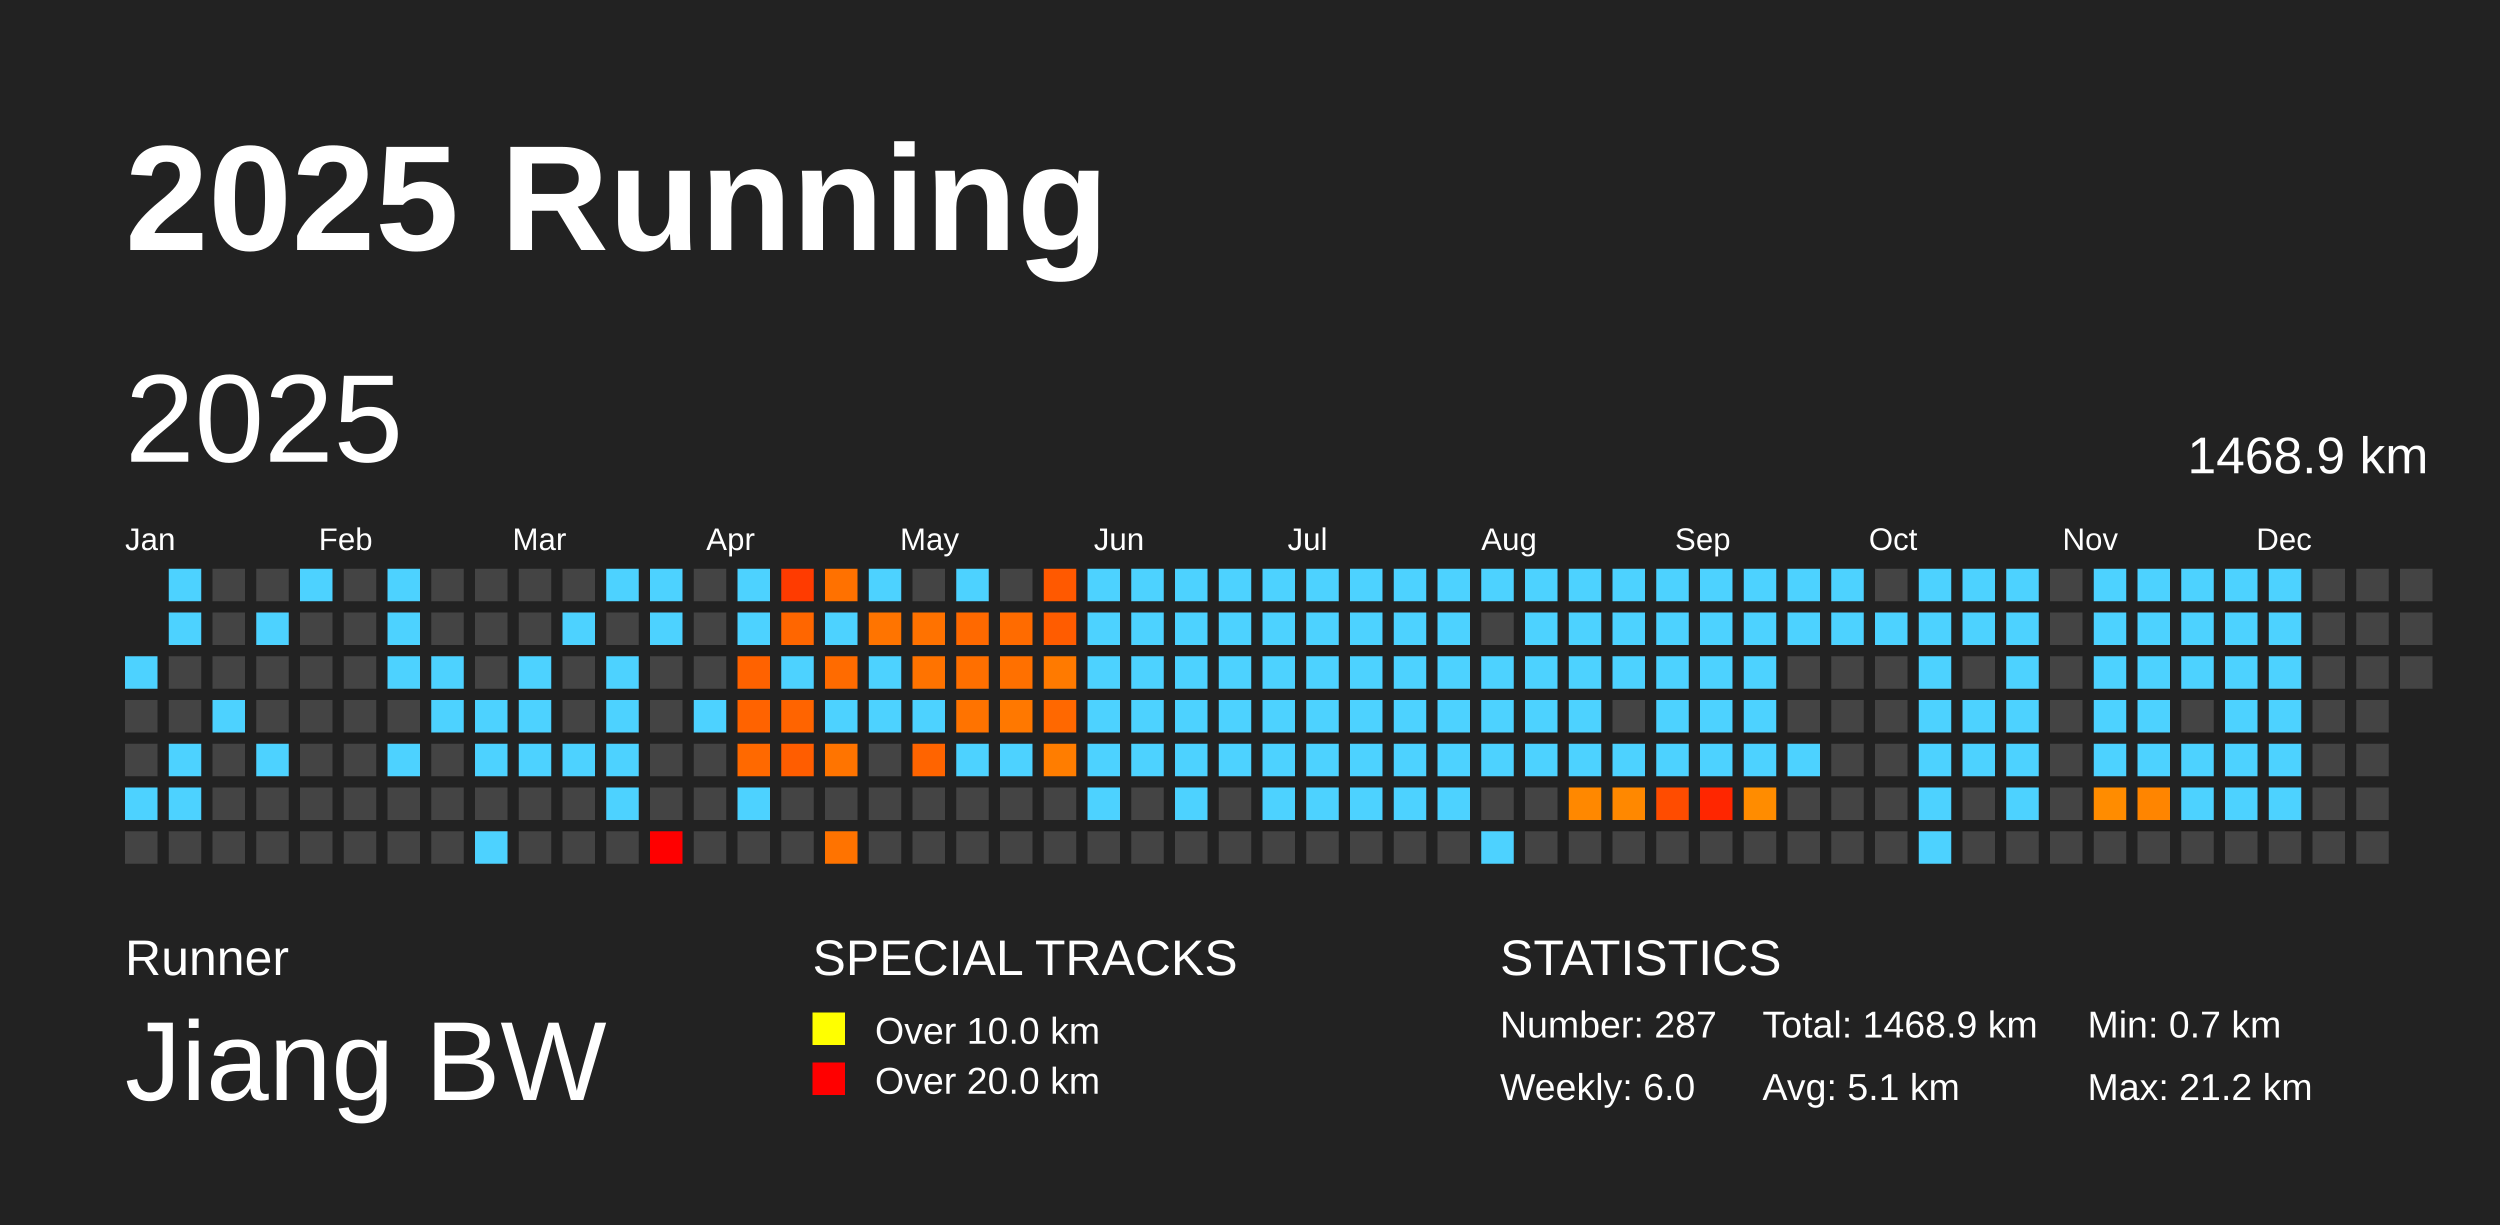
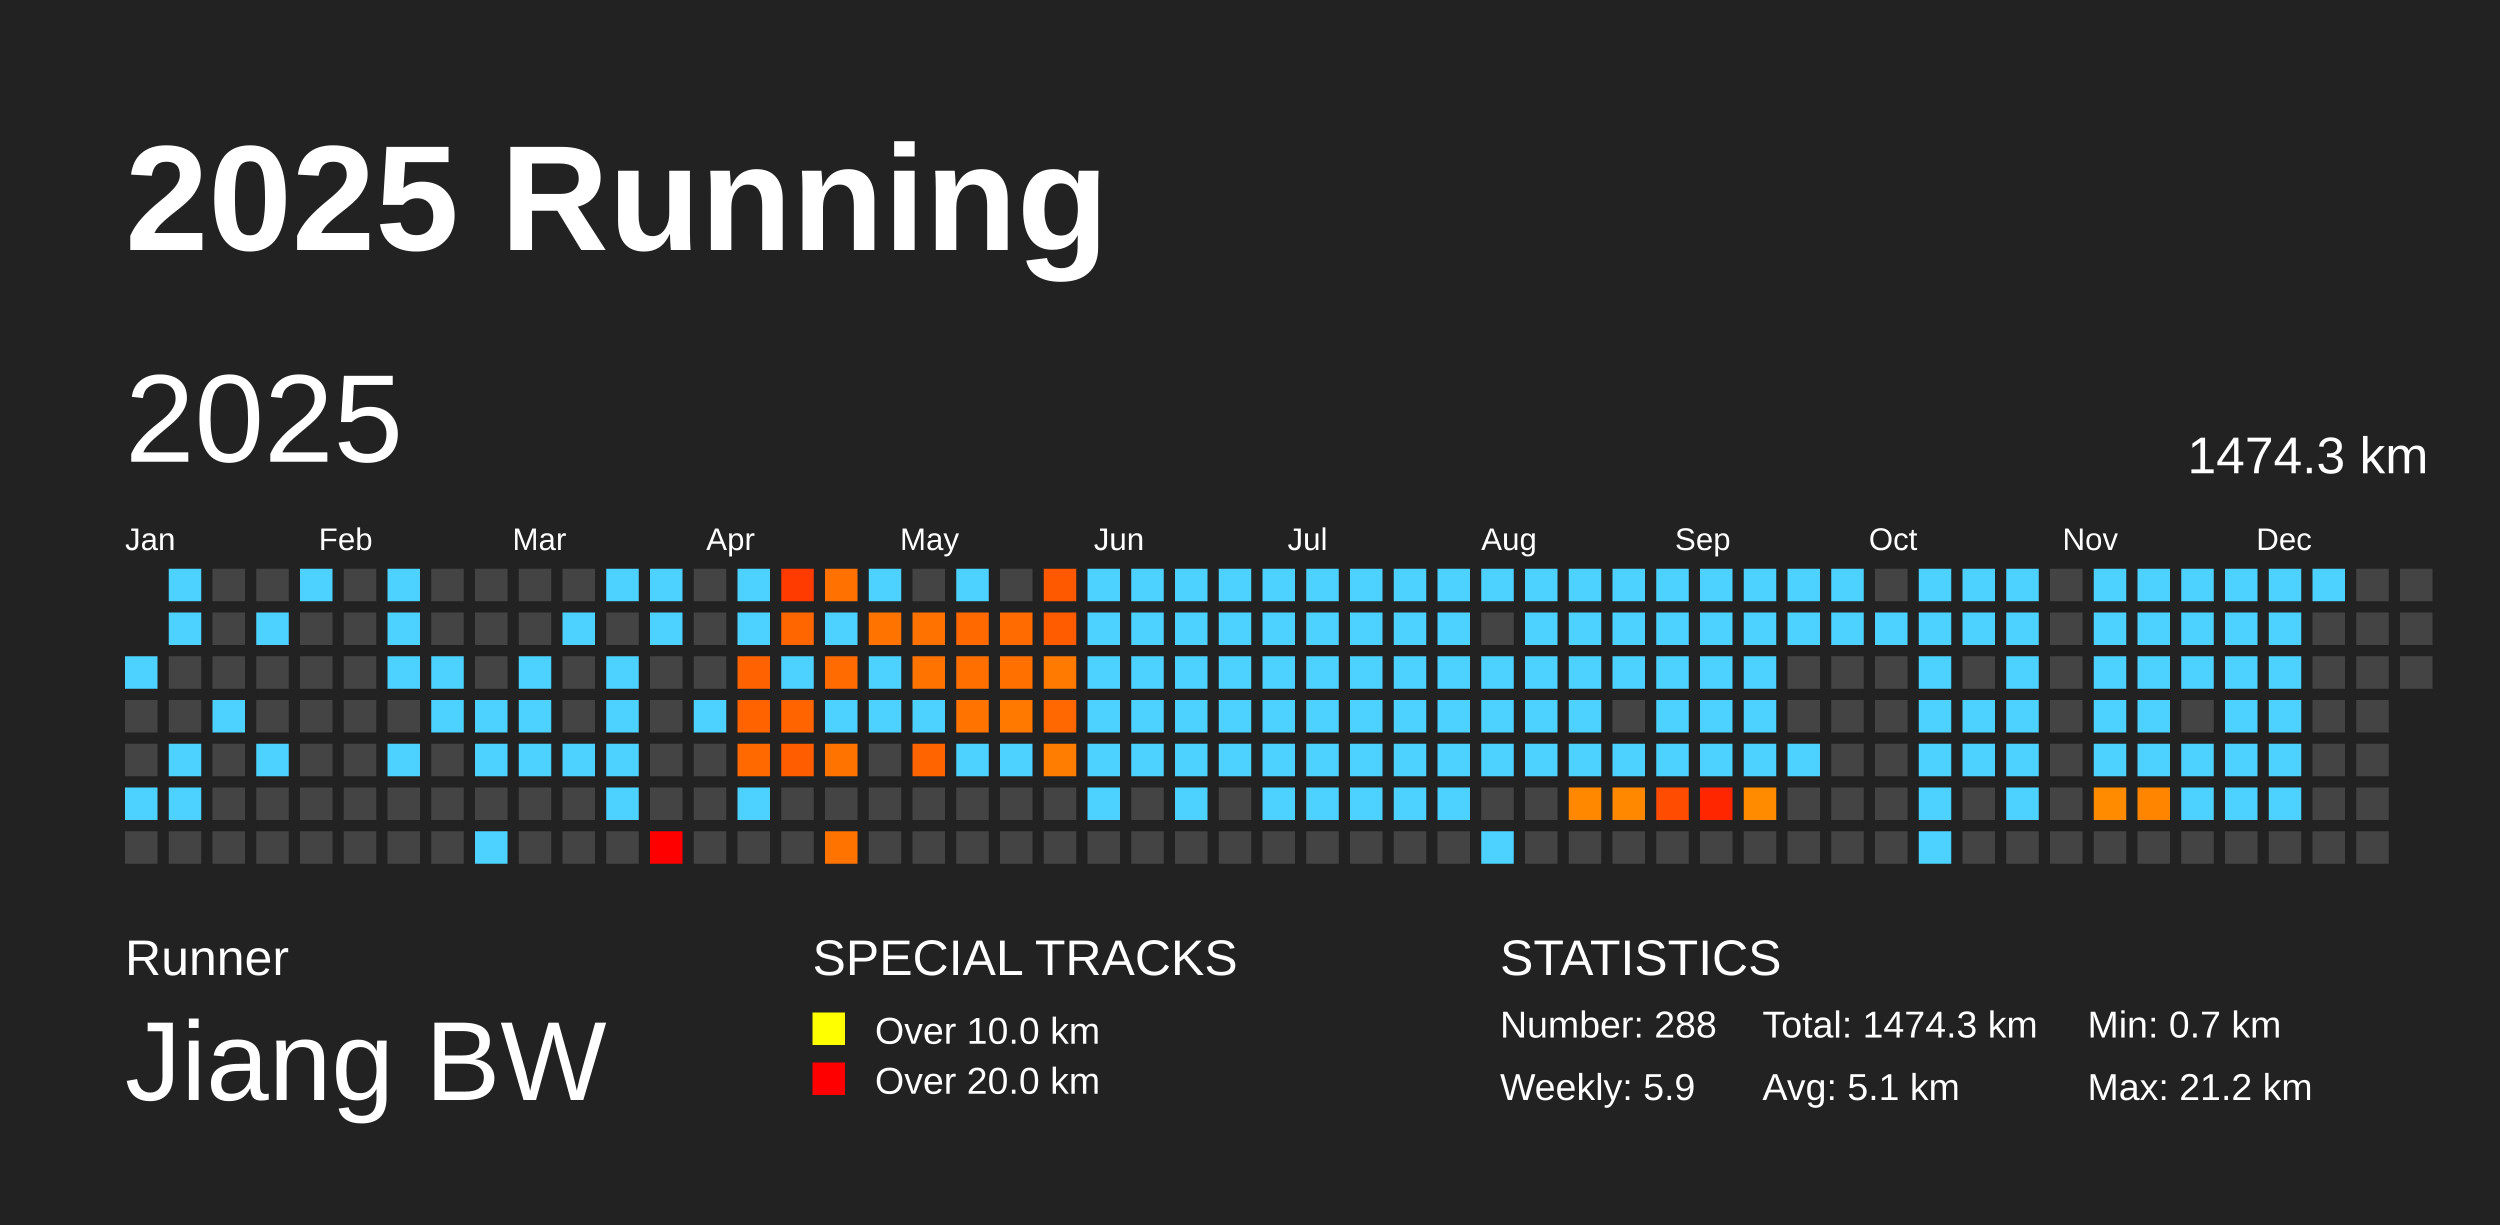
<svg xmlns="http://www.w3.org/2000/svg" baseProfile="full" height="98mm" version="1.1" viewBox="0,0,200,98" width="200mm">
  <defs />
  <rect fill="#222222" height="98" width="200" x="0" y="0" />
  <text fill="#FFFFFF" style="font-size:12px; font-family:Arial; font-weight:bold;" x="10" y="20">2025 Running</text>
  <text fill="#FFFFFF" style="font-size:4px; font-family:Arial" x="10" y="78">Runner</text>
  <text fill="#FFFFFF" style="font-size:9px; font-family:Arial" x="10" y="88">Jiang BW</text>
  <text fill="#FFFFFF" style="font-size:4px; font-family:Arial" x="65" y="78">SPECIAL TRACKS</text>
  <rect fill="yellow" height="2.6" width="2.6" x="65" y="81" />
  <text fill="#FFFFFF" style="font-size:3px; font-family:Arial" x="70" y="83.5">Over 10.0 km</text>
  <rect fill="red" height="2.6" width="2.6" x="65" y="85" />
  <text fill="#FFFFFF" style="font-size:3px; font-family:Arial" x="70" y="87.5">Over 20.0 km</text>
  <text fill="#FFFFFF" style="font-size:4px; font-family:Arial" x="120" y="78">STATISTICS</text>
-   <text fill="#FFFFFF" style="font-size:3px; font-family:Arial" x="120" y="83">Number: 287</text>
-   <text fill="#FFFFFF" style="font-size:3px; font-family:Arial" x="120" y="88">Weekly: 6.0</text>
-   <text fill="#FFFFFF" style="font-size:3px; font-family:Arial" x="141" y="83">Total: 1468.9 km</text>
+   <text fill="#FFFFFF" style="font-size:3px; font-family:Arial" x="120" y="83">Number: 288</text>
+   <text fill="#FFFFFF" style="font-size:3px; font-family:Arial" x="120" y="88">Weekly: 5.9</text>
+   <text fill="#FFFFFF" style="font-size:3px; font-family:Arial" x="141" y="83">Total: 1474.3 km</text>
  <text fill="#FFFFFF" style="font-size:3px; font-family:Arial" x="141" y="88">Avg: 5.1 km</text>
  <text fill="#FFFFFF" style="font-size:3px; font-family:Arial" x="167" y="83">Min: 0.7 km</text>
  <text fill="#FFFFFF" style="font-size:3px; font-family:Arial" x="167" y="88">Max: 21.2 km</text>
  <text dominant-baseline="hanging" fill="#FFFFFF" style="font-size:10.0px; font-family:Arial;" x="10" y="30">2025</text>
-   <text dominant-baseline="hanging" fill="#FFFFFF" style="font-size:4.125px; font-family:Arial;" x="175" y="35">1468.9 km</text>
+   <text dominant-baseline="hanging" fill="#FFFFFF" style="font-size:4.125px; font-family:Arial;" x="175" y="35">1474.3 km</text>
  <text fill="#FFFFFF" style="font-size:2.5px; font-family:Arial" x="10.0" y="44">Jan</text>
  <text fill="#FFFFFF" style="font-size:2.5px; font-family:Arial" x="25.5" y="44">Feb</text>
  <text fill="#FFFFFF" style="font-size:2.5px; font-family:Arial" x="41.0" y="44">Mar</text>
  <text fill="#FFFFFF" style="font-size:2.5px; font-family:Arial" x="56.5" y="44">Apr</text>
  <text fill="#FFFFFF" style="font-size:2.5px; font-family:Arial" x="72.0" y="44">May</text>
  <text fill="#FFFFFF" style="font-size:2.5px; font-family:Arial" x="87.5" y="44">Jun</text>
  <text fill="#FFFFFF" style="font-size:2.5px; font-family:Arial" x="103.0" y="44">Jul</text>
  <text fill="#FFFFFF" style="font-size:2.5px; font-family:Arial" x="118.5" y="44">Aug</text>
  <text fill="#FFFFFF" style="font-size:2.5px; font-family:Arial" x="134.0" y="44">Sep</text>
  <text fill="#FFFFFF" style="font-size:2.5px; font-family:Arial" x="149.5" y="44">Oct</text>
  <text fill="#FFFFFF" style="font-size:2.5px; font-family:Arial" x="165.0" y="44">Nov</text>
  <text fill="#FFFFFF" style="font-size:2.5px; font-family:Arial" x="180.5" y="44">Dec</text>
  <rect fill="#4dd2ff" height="2.6" width="2.6" x="10.0" y="52.5" />
  <rect fill="#444444" height="2.6" width="2.6" x="10.0" y="56.0" />
  <rect fill="#444444" height="2.6" width="2.6" x="10.0" y="59.5" />
  <rect fill="#4dd2ff" height="2.6" width="2.6" x="10.0" y="63.0" />
  <rect fill="#444444" height="2.6" width="2.6" x="10.0" y="66.5" />
  <rect fill="#4dd2ff" height="2.6" width="2.6" x="13.5" y="45.5" />
  <rect fill="#4dd2ff" height="2.6" width="2.6" x="13.5" y="49.0" />
  <rect fill="#444444" height="2.6" width="2.6" x="13.5" y="52.5" />
  <rect fill="#444444" height="2.6" width="2.6" x="13.5" y="56.0" />
  <rect fill="#4dd2ff" height="2.6" width="2.6" x="13.5" y="59.5" />
  <rect fill="#4dd2ff" height="2.6" width="2.6" x="13.5" y="63.0" />
  <rect fill="#444444" height="2.6" width="2.6" x="13.5" y="66.5" />
  <rect fill="#444444" height="2.6" width="2.6" x="17.0" y="45.5" />
  <rect fill="#444444" height="2.6" width="2.6" x="17.0" y="49.0" />
  <rect fill="#444444" height="2.6" width="2.6" x="17.0" y="52.5" />
  <rect fill="#4dd2ff" height="2.6" width="2.6" x="17.0" y="56.0" />
  <rect fill="#444444" height="2.6" width="2.6" x="17.0" y="59.5" />
  <rect fill="#444444" height="2.6" width="2.6" x="17.0" y="63.0" />
  <rect fill="#444444" height="2.6" width="2.6" x="17.0" y="66.5" />
  <rect fill="#444444" height="2.6" width="2.6" x="20.5" y="45.5" />
  <rect fill="#4dd2ff" height="2.6" width="2.6" x="20.5" y="49.0" />
  <rect fill="#444444" height="2.6" width="2.6" x="20.5" y="52.5" />
  <rect fill="#444444" height="2.6" width="2.6" x="20.5" y="56.0" />
  <rect fill="#4dd2ff" height="2.6" width="2.6" x="20.5" y="59.5" />
  <rect fill="#444444" height="2.6" width="2.6" x="20.5" y="63.0" />
  <rect fill="#444444" height="2.6" width="2.6" x="20.5" y="66.5" />
  <rect fill="#4dd2ff" height="2.6" width="2.6" x="24.0" y="45.5" />
  <rect fill="#444444" height="2.6" width="2.6" x="24.0" y="49.0" />
  <rect fill="#444444" height="2.6" width="2.6" x="24.0" y="52.5" />
  <rect fill="#444444" height="2.6" width="2.6" x="24.0" y="56.0" />
  <rect fill="#444444" height="2.6" width="2.6" x="24.0" y="59.5" />
  <rect fill="#444444" height="2.6" width="2.6" x="24.0" y="63.0" />
  <rect fill="#444444" height="2.6" width="2.6" x="24.0" y="66.5" />
  <rect fill="#444444" height="2.6" width="2.6" x="27.5" y="45.5" />
  <rect fill="#444444" height="2.6" width="2.6" x="27.5" y="49.0" />
  <rect fill="#444444" height="2.6" width="2.6" x="27.5" y="52.5" />
  <rect fill="#444444" height="2.6" width="2.6" x="27.5" y="56.0" />
  <rect fill="#444444" height="2.6" width="2.6" x="27.5" y="59.5" />
  <rect fill="#444444" height="2.6" width="2.6" x="27.5" y="63.0" />
  <rect fill="#444444" height="2.6" width="2.6" x="27.5" y="66.5" />
  <rect fill="#4dd2ff" height="2.6" width="2.6" x="31.0" y="45.5" />
  <rect fill="#4dd2ff" height="2.6" width="2.6" x="31.0" y="49.0" />
  <rect fill="#4dd2ff" height="2.6" width="2.6" x="31.0" y="52.5" />
  <rect fill="#444444" height="2.6" width="2.6" x="31.0" y="56.0" />
  <rect fill="#4dd2ff" height="2.6" width="2.6" x="31.0" y="59.5" />
  <rect fill="#444444" height="2.6" width="2.6" x="31.0" y="63.0" />
  <rect fill="#444444" height="2.6" width="2.6" x="31.0" y="66.5" />
  <rect fill="#444444" height="2.6" width="2.6" x="34.5" y="45.5" />
  <rect fill="#444444" height="2.6" width="2.6" x="34.5" y="49.0" />
  <rect fill="#4dd2ff" height="2.6" width="2.6" x="34.5" y="52.5" />
  <rect fill="#4dd2ff" height="2.6" width="2.6" x="34.5" y="56.0" />
  <rect fill="#444444" height="2.6" width="2.6" x="34.5" y="59.5" />
  <rect fill="#444444" height="2.6" width="2.6" x="34.5" y="63.0" />
  <rect fill="#444444" height="2.6" width="2.6" x="34.5" y="66.5" />
  <rect fill="#444444" height="2.6" width="2.6" x="38.0" y="45.5" />
  <rect fill="#444444" height="2.6" width="2.6" x="38.0" y="49.0" />
  <rect fill="#444444" height="2.6" width="2.6" x="38.0" y="52.5" />
  <rect fill="#4dd2ff" height="2.6" width="2.6" x="38.0" y="56.0" />
  <rect fill="#4dd2ff" height="2.6" width="2.6" x="38.0" y="59.5" />
  <rect fill="#444444" height="2.6" width="2.6" x="38.0" y="63.0" />
  <rect fill="#4dd2ff" height="2.6" width="2.6" x="38.0" y="66.5" />
  <rect fill="#444444" height="2.6" width="2.6" x="41.5" y="45.5" />
  <rect fill="#444444" height="2.6" width="2.6" x="41.5" y="49.0" />
  <rect fill="#4dd2ff" height="2.6" width="2.6" x="41.5" y="52.5" />
  <rect fill="#4dd2ff" height="2.6" width="2.6" x="41.5" y="56.0" />
  <rect fill="#4dd2ff" height="2.6" width="2.6" x="41.5" y="59.5" />
  <rect fill="#444444" height="2.6" width="2.6" x="41.5" y="63.0" />
  <rect fill="#444444" height="2.6" width="2.6" x="41.5" y="66.5" />
  <rect fill="#444444" height="2.6" width="2.6" x="45.0" y="45.5" />
  <rect fill="#4dd2ff" height="2.6" width="2.6" x="45.0" y="49.0" />
  <rect fill="#444444" height="2.6" width="2.6" x="45.0" y="52.5" />
  <rect fill="#444444" height="2.6" width="2.6" x="45.0" y="56.0" />
  <rect fill="#4dd2ff" height="2.6" width="2.6" x="45.0" y="59.5" />
  <rect fill="#444444" height="2.6" width="2.6" x="45.0" y="63.0" />
  <rect fill="#444444" height="2.6" width="2.6" x="45.0" y="66.5" />
  <rect fill="#4dd2ff" height="2.6" width="2.6" x="48.5" y="45.5" />
  <rect fill="#444444" height="2.6" width="2.6" x="48.5" y="49.0" />
  <rect fill="#4dd2ff" height="2.6" width="2.6" x="48.5" y="52.5" />
  <rect fill="#4dd2ff" height="2.6" width="2.6" x="48.5" y="56.0" />
  <rect fill="#4dd2ff" height="2.6" width="2.6" x="48.5" y="59.5" />
  <rect fill="#4dd2ff" height="2.6" width="2.6" x="48.5" y="63.0" />
  <rect fill="#444444" height="2.6" width="2.6" x="48.5" y="66.5" />
  <rect fill="#4dd2ff" height="2.6" width="2.6" x="52.0" y="45.5" />
  <rect fill="#4dd2ff" height="2.6" width="2.6" x="52.0" y="49.0" />
  <rect fill="#444444" height="2.6" width="2.6" x="52.0" y="52.5" />
  <rect fill="#444444" height="2.6" width="2.6" x="52.0" y="56.0" />
  <rect fill="#444444" height="2.6" width="2.6" x="52.0" y="59.5" />
  <rect fill="#444444" height="2.6" width="2.6" x="52.0" y="63.0" />
  <rect fill="red" height="2.6" width="2.6" x="52.0" y="66.5" />
  <rect fill="#444444" height="2.6" width="2.6" x="55.5" y="45.5" />
  <rect fill="#444444" height="2.6" width="2.6" x="55.5" y="49.0" />
  <rect fill="#444444" height="2.6" width="2.6" x="55.5" y="52.5" />
  <rect fill="#4dd2ff" height="2.6" width="2.6" x="55.5" y="56.0" />
  <rect fill="#444444" height="2.6" width="2.6" x="55.5" y="59.5" />
  <rect fill="#444444" height="2.6" width="2.6" x="55.5" y="63.0" />
  <rect fill="#444444" height="2.6" width="2.6" x="55.5" y="66.5" />
  <rect fill="#4dd2ff" height="2.6" width="2.6" x="59.0" y="45.5" />
  <rect fill="#4dd2ff" height="2.6" width="2.6" x="59.0" y="49.0" />
  <rect fill="#ff6200" height="2.6" width="2.6" x="59.0" y="52.5" />
  <rect fill="#ff6300" height="2.6" width="2.6" x="59.0" y="56.0" />
  <rect fill="#ff6900" height="2.6" width="2.6" x="59.0" y="59.5" />
  <rect fill="#4dd2ff" height="2.6" width="2.6" x="59.0" y="63.0" />
  <rect fill="#444444" height="2.6" width="2.6" x="59.0" y="66.5" />
  <rect fill="#ff3b00" height="2.6" width="2.6" x="62.5" y="45.5" />
  <rect fill="#ff6600" height="2.6" width="2.6" x="62.5" y="49.0" />
  <rect fill="#4dd2ff" height="2.6" width="2.6" x="62.5" y="52.5" />
  <rect fill="#ff6400" height="2.6" width="2.6" x="62.5" y="56.0" />
  <rect fill="#ff5d00" height="2.6" width="2.6" x="62.5" y="59.5" />
  <rect fill="#444444" height="2.6" width="2.6" x="62.5" y="63.0" />
  <rect fill="#444444" height="2.6" width="2.6" x="62.5" y="66.5" />
  <rect fill="#ff7100" height="2.6" width="2.6" x="66.0" y="45.5" />
  <rect fill="#4dd2ff" height="2.6" width="2.6" x="66.0" y="49.0" />
  <rect fill="#ff6b00" height="2.6" width="2.6" x="66.0" y="52.5" />
  <rect fill="#4dd2ff" height="2.6" width="2.6" x="66.0" y="56.0" />
  <rect fill="#ff7400" height="2.6" width="2.6" x="66.0" y="59.5" />
  <rect fill="#444444" height="2.6" width="2.6" x="66.0" y="63.0" />
  <rect fill="#ff7300" height="2.6" width="2.6" x="66.0" y="66.5" />
  <rect fill="#4dd2ff" height="2.6" width="2.6" x="69.5" y="45.5" />
  <rect fill="#ff7400" height="2.6" width="2.6" x="69.5" y="49.0" />
  <rect fill="#4dd2ff" height="2.6" width="2.6" x="69.5" y="52.5" />
  <rect fill="#4dd2ff" height="2.6" width="2.6" x="69.5" y="56.0" />
  <rect fill="#444444" height="2.6" width="2.6" x="69.5" y="59.5" />
  <rect fill="#444444" height="2.6" width="2.6" x="69.5" y="63.0" />
  <rect fill="#444444" height="2.6" width="2.6" x="69.5" y="66.5" />
  <rect fill="#444444" height="2.6" width="2.6" x="73.0" y="45.5" />
  <rect fill="#ff7200" height="2.6" width="2.6" x="73.0" y="49.0" />
  <rect fill="#ff7300" height="2.6" width="2.6" x="73.0" y="52.5" />
  <rect fill="#4dd2ff" height="2.6" width="2.6" x="73.0" y="56.0" />
  <rect fill="#ff6400" height="2.6" width="2.6" x="73.0" y="59.5" />
  <rect fill="#444444" height="2.6" width="2.6" x="73.0" y="63.0" />
  <rect fill="#444444" height="2.6" width="2.6" x="73.0" y="66.5" />
  <rect fill="#4dd2ff" height="2.6" width="2.6" x="76.5" y="45.5" />
  <rect fill="#ff6900" height="2.6" width="2.6" x="76.5" y="49.0" />
  <rect fill="#ff6f00" height="2.6" width="2.6" x="76.5" y="52.5" />
  <rect fill="#ff7300" height="2.6" width="2.6" x="76.5" y="56.0" />
  <rect fill="#4dd2ff" height="2.6" width="2.6" x="76.5" y="59.5" />
  <rect fill="#444444" height="2.6" width="2.6" x="76.5" y="63.0" />
  <rect fill="#444444" height="2.6" width="2.6" x="76.5" y="66.5" />
  <rect fill="#444444" height="2.6" width="2.6" x="80.0" y="45.5" />
  <rect fill="#ff6b00" height="2.6" width="2.6" x="80.0" y="49.0" />
  <rect fill="#ff7000" height="2.6" width="2.6" x="80.0" y="52.5" />
  <rect fill="#ff7800" height="2.6" width="2.6" x="80.0" y="56.0" />
  <rect fill="#4dd2ff" height="2.6" width="2.6" x="80.0" y="59.5" />
  <rect fill="#444444" height="2.6" width="2.6" x="80.0" y="63.0" />
  <rect fill="#444444" height="2.6" width="2.6" x="80.0" y="66.5" />
  <rect fill="#ff5900" height="2.6" width="2.6" x="83.5" y="45.5" />
  <rect fill="#ff5c00" height="2.6" width="2.6" x="83.5" y="49.0" />
  <rect fill="#ff7a00" height="2.6" width="2.6" x="83.5" y="52.5" />
  <rect fill="#ff6800" height="2.6" width="2.6" x="83.5" y="56.0" />
  <rect fill="#ff7d00" height="2.6" width="2.6" x="83.5" y="59.5" />
  <rect fill="#444444" height="2.6" width="2.6" x="83.5" y="63.0" />
  <rect fill="#444444" height="2.6" width="2.6" x="83.5" y="66.5" />
  <rect fill="#4dd2ff" height="2.6" width="2.6" x="87.0" y="45.5" />
  <rect fill="#4dd2ff" height="2.6" width="2.6" x="87.0" y="49.0" />
  <rect fill="#4dd2ff" height="2.6" width="2.6" x="87.0" y="52.5" />
  <rect fill="#4dd2ff" height="2.6" width="2.6" x="87.0" y="56.0" />
  <rect fill="#4dd2ff" height="2.6" width="2.6" x="87.0" y="59.5" />
  <rect fill="#4dd2ff" height="2.6" width="2.6" x="87.0" y="63.0" />
  <rect fill="#444444" height="2.6" width="2.6" x="87.0" y="66.5" />
  <rect fill="#4dd2ff" height="2.6" width="2.6" x="90.5" y="45.5" />
  <rect fill="#4dd2ff" height="2.6" width="2.6" x="90.5" y="49.0" />
  <rect fill="#4dd2ff" height="2.6" width="2.6" x="90.5" y="52.5" />
  <rect fill="#4dd2ff" height="2.6" width="2.6" x="90.5" y="56.0" />
  <rect fill="#4dd2ff" height="2.6" width="2.6" x="90.5" y="59.5" />
  <rect fill="#444444" height="2.6" width="2.6" x="90.5" y="63.0" />
  <rect fill="#444444" height="2.6" width="2.6" x="90.5" y="66.5" />
  <rect fill="#4dd2ff" height="2.6" width="2.6" x="94.0" y="45.5" />
  <rect fill="#4dd2ff" height="2.6" width="2.6" x="94.0" y="49.0" />
  <rect fill="#4dd2ff" height="2.6" width="2.6" x="94.0" y="52.5" />
  <rect fill="#4dd2ff" height="2.6" width="2.6" x="94.0" y="56.0" />
  <rect fill="#4dd2ff" height="2.6" width="2.6" x="94.0" y="59.5" />
  <rect fill="#4dd2ff" height="2.6" width="2.6" x="94.0" y="63.0" />
  <rect fill="#444444" height="2.6" width="2.6" x="94.0" y="66.5" />
  <rect fill="#4dd2ff" height="2.6" width="2.6" x="97.5" y="45.5" />
  <rect fill="#4dd2ff" height="2.6" width="2.6" x="97.5" y="49.0" />
  <rect fill="#4dd2ff" height="2.6" width="2.6" x="97.5" y="52.5" />
  <rect fill="#4dd2ff" height="2.6" width="2.6" x="97.5" y="56.0" />
  <rect fill="#4dd2ff" height="2.6" width="2.6" x="97.5" y="59.5" />
  <rect fill="#444444" height="2.6" width="2.6" x="97.5" y="63.0" />
  <rect fill="#444444" height="2.6" width="2.6" x="97.5" y="66.5" />
  <rect fill="#4dd2ff" height="2.6" width="2.6" x="101.0" y="45.5" />
  <rect fill="#4dd2ff" height="2.6" width="2.6" x="101.0" y="49.0" />
  <rect fill="#4dd2ff" height="2.6" width="2.6" x="101.0" y="52.5" />
  <rect fill="#4dd2ff" height="2.6" width="2.6" x="101.0" y="56.0" />
  <rect fill="#4dd2ff" height="2.6" width="2.6" x="101.0" y="59.5" />
  <rect fill="#4dd2ff" height="2.6" width="2.6" x="101.0" y="63.0" />
  <rect fill="#444444" height="2.6" width="2.6" x="101.0" y="66.5" />
  <rect fill="#4dd2ff" height="2.6" width="2.6" x="104.5" y="45.5" />
  <rect fill="#4dd2ff" height="2.6" width="2.6" x="104.5" y="49.0" />
  <rect fill="#4dd2ff" height="2.6" width="2.6" x="104.5" y="52.5" />
  <rect fill="#4dd2ff" height="2.6" width="2.6" x="104.5" y="56.0" />
  <rect fill="#4dd2ff" height="2.6" width="2.6" x="104.5" y="59.5" />
  <rect fill="#4dd2ff" height="2.6" width="2.6" x="104.5" y="63.0" />
  <rect fill="#444444" height="2.6" width="2.6" x="104.5" y="66.5" />
  <rect fill="#4dd2ff" height="2.6" width="2.6" x="108.0" y="45.5" />
  <rect fill="#4dd2ff" height="2.6" width="2.6" x="108.0" y="49.0" />
  <rect fill="#4dd2ff" height="2.6" width="2.6" x="108.0" y="52.5" />
  <rect fill="#4dd2ff" height="2.6" width="2.6" x="108.0" y="56.0" />
  <rect fill="#4dd2ff" height="2.6" width="2.6" x="108.0" y="59.5" />
  <rect fill="#4dd2ff" height="2.6" width="2.6" x="108.0" y="63.0" />
  <rect fill="#444444" height="2.6" width="2.6" x="108.0" y="66.5" />
  <rect fill="#4dd2ff" height="2.6" width="2.6" x="111.5" y="45.5" />
  <rect fill="#4dd2ff" height="2.6" width="2.6" x="111.5" y="49.0" />
  <rect fill="#4dd2ff" height="2.6" width="2.6" x="111.5" y="52.5" />
  <rect fill="#4dd2ff" height="2.6" width="2.6" x="111.5" y="56.0" />
  <rect fill="#4dd2ff" height="2.6" width="2.6" x="111.5" y="59.5" />
  <rect fill="#4dd2ff" height="2.6" width="2.6" x="111.5" y="63.0" />
  <rect fill="#444444" height="2.6" width="2.6" x="111.5" y="66.5" />
  <rect fill="#4dd2ff" height="2.6" width="2.6" x="115.0" y="45.5" />
  <rect fill="#4dd2ff" height="2.6" width="2.6" x="115.0" y="49.0" />
  <rect fill="#4dd2ff" height="2.6" width="2.6" x="115.0" y="52.5" />
  <rect fill="#4dd2ff" height="2.6" width="2.6" x="115.0" y="56.0" />
  <rect fill="#4dd2ff" height="2.6" width="2.6" x="115.0" y="59.5" />
  <rect fill="#4dd2ff" height="2.6" width="2.6" x="115.0" y="63.0" />
  <rect fill="#444444" height="2.6" width="2.6" x="115.0" y="66.5" />
  <rect fill="#4dd2ff" height="2.6" width="2.6" x="118.5" y="45.5" />
  <rect fill="#444444" height="2.6" width="2.6" x="118.5" y="49.0" />
  <rect fill="#4dd2ff" height="2.6" width="2.6" x="118.5" y="52.5" />
  <rect fill="#4dd2ff" height="2.6" width="2.6" x="118.5" y="56.0" />
  <rect fill="#4dd2ff" height="2.6" width="2.6" x="118.5" y="59.5" />
  <rect fill="#444444" height="2.6" width="2.6" x="118.5" y="63.0" />
  <rect fill="#4dd2ff" height="2.6" width="2.6" x="118.5" y="66.5" />
  <rect fill="#4dd2ff" height="2.6" width="2.6" x="122.0" y="45.5" />
  <rect fill="#4dd2ff" height="2.6" width="2.6" x="122.0" y="49.0" />
  <rect fill="#4dd2ff" height="2.6" width="2.6" x="122.0" y="52.5" />
  <rect fill="#4dd2ff" height="2.6" width="2.6" x="122.0" y="56.0" />
  <rect fill="#4dd2ff" height="2.6" width="2.6" x="122.0" y="59.5" />
  <rect fill="#444444" height="2.6" width="2.6" x="122.0" y="63.0" />
  <rect fill="#444444" height="2.6" width="2.6" x="122.0" y="66.5" />
  <rect fill="#4dd2ff" height="2.6" width="2.6" x="125.5" y="45.5" />
  <rect fill="#4dd2ff" height="2.6" width="2.6" x="125.5" y="49.0" />
  <rect fill="#4dd2ff" height="2.6" width="2.6" x="125.5" y="52.5" />
  <rect fill="#4dd2ff" height="2.6" width="2.6" x="125.5" y="56.0" />
  <rect fill="#4dd2ff" height="2.6" width="2.6" x="125.5" y="59.5" />
  <rect fill="#ff8800" height="2.6" width="2.6" x="125.5" y="63.0" />
  <rect fill="#444444" height="2.6" width="2.6" x="125.5" y="66.5" />
  <rect fill="#4dd2ff" height="2.6" width="2.6" x="129.0" y="45.5" />
  <rect fill="#4dd2ff" height="2.6" width="2.6" x="129.0" y="49.0" />
  <rect fill="#4dd2ff" height="2.6" width="2.6" x="129.0" y="52.5" />
  <rect fill="#444444" height="2.6" width="2.6" x="129.0" y="56.0" />
  <rect fill="#4dd2ff" height="2.6" width="2.6" x="129.0" y="59.5" />
  <rect fill="#ff8800" height="2.6" width="2.6" x="129.0" y="63.0" />
  <rect fill="#444444" height="2.6" width="2.6" x="129.0" y="66.5" />
  <rect fill="#4dd2ff" height="2.6" width="2.6" x="132.5" y="45.5" />
  <rect fill="#4dd2ff" height="2.6" width="2.6" x="132.5" y="49.0" />
  <rect fill="#4dd2ff" height="2.6" width="2.6" x="132.5" y="52.5" />
  <rect fill="#4dd2ff" height="2.6" width="2.6" x="132.5" y="56.0" />
  <rect fill="#4dd2ff" height="2.6" width="2.6" x="132.5" y="59.5" />
  <rect fill="#ff4c00" height="2.6" width="2.6" x="132.5" y="63.0" />
  <rect fill="#444444" height="2.6" width="2.6" x="132.5" y="66.5" />
  <rect fill="#4dd2ff" height="2.6" width="2.6" x="136.0" y="45.5" />
  <rect fill="#4dd2ff" height="2.6" width="2.6" x="136.0" y="49.0" />
  <rect fill="#4dd2ff" height="2.6" width="2.6" x="136.0" y="52.5" />
  <rect fill="#4dd2ff" height="2.6" width="2.6" x="136.0" y="56.0" />
  <rect fill="#4dd2ff" height="2.6" width="2.6" x="136.0" y="59.5" />
  <rect fill="#ff2600" height="2.6" width="2.6" x="136.0" y="63.0" />
  <rect fill="#444444" height="2.6" width="2.6" x="136.0" y="66.5" />
  <rect fill="#4dd2ff" height="2.6" width="2.6" x="139.5" y="45.5" />
  <rect fill="#4dd2ff" height="2.6" width="2.6" x="139.5" y="49.0" />
  <rect fill="#4dd2ff" height="2.6" width="2.6" x="139.5" y="52.5" />
  <rect fill="#4dd2ff" height="2.6" width="2.6" x="139.5" y="56.0" />
  <rect fill="#4dd2ff" height="2.6" width="2.6" x="139.5" y="59.5" />
  <rect fill="#ff8c00" height="2.6" width="2.6" x="139.5" y="63.0" />
  <rect fill="#444444" height="2.6" width="2.6" x="139.5" y="66.5" />
  <rect fill="#4dd2ff" height="2.6" width="2.6" x="143.0" y="45.5" />
  <rect fill="#4dd2ff" height="2.6" width="2.6" x="143.0" y="49.0" />
  <rect fill="#444444" height="2.6" width="2.6" x="143.0" y="52.5" />
  <rect fill="#444444" height="2.6" width="2.6" x="143.0" y="56.0" />
  <rect fill="#4dd2ff" height="2.6" width="2.6" x="143.0" y="59.5" />
  <rect fill="#444444" height="2.6" width="2.6" x="143.0" y="63.0" />
  <rect fill="#444444" height="2.6" width="2.6" x="143.0" y="66.5" />
  <rect fill="#4dd2ff" height="2.6" width="2.6" x="146.5" y="45.5" />
  <rect fill="#4dd2ff" height="2.6" width="2.6" x="146.5" y="49.0" />
  <rect fill="#444444" height="2.6" width="2.6" x="146.5" y="52.5" />
  <rect fill="#444444" height="2.6" width="2.6" x="146.5" y="56.0" />
  <rect fill="#444444" height="2.6" width="2.6" x="146.5" y="59.5" />
  <rect fill="#444444" height="2.6" width="2.6" x="146.5" y="63.0" />
  <rect fill="#444444" height="2.6" width="2.6" x="146.5" y="66.5" />
  <rect fill="#444444" height="2.6" width="2.6" x="150.0" y="45.5" />
  <rect fill="#4dd2ff" height="2.6" width="2.6" x="150.0" y="49.0" />
  <rect fill="#444444" height="2.6" width="2.6" x="150.0" y="52.5" />
  <rect fill="#444444" height="2.6" width="2.6" x="150.0" y="56.0" />
  <rect fill="#444444" height="2.6" width="2.6" x="150.0" y="59.5" />
  <rect fill="#444444" height="2.6" width="2.6" x="150.0" y="63.0" />
  <rect fill="#444444" height="2.6" width="2.6" x="150.0" y="66.5" />
  <rect fill="#4dd2ff" height="2.6" width="2.6" x="153.5" y="45.5" />
  <rect fill="#4dd2ff" height="2.6" width="2.6" x="153.5" y="49.0" />
  <rect fill="#4dd2ff" height="2.6" width="2.6" x="153.5" y="52.5" />
  <rect fill="#4dd2ff" height="2.6" width="2.6" x="153.5" y="56.0" />
  <rect fill="#4dd2ff" height="2.6" width="2.6" x="153.5" y="59.5" />
  <rect fill="#4dd2ff" height="2.6" width="2.6" x="153.5" y="63.0" />
  <rect fill="#4dd2ff" height="2.6" width="2.6" x="153.5" y="66.5" />
  <rect fill="#4dd2ff" height="2.6" width="2.6" x="157.0" y="45.5" />
  <rect fill="#4dd2ff" height="2.6" width="2.6" x="157.0" y="49.0" />
  <rect fill="#444444" height="2.6" width="2.6" x="157.0" y="52.5" />
  <rect fill="#4dd2ff" height="2.6" width="2.6" x="157.0" y="56.0" />
  <rect fill="#4dd2ff" height="2.6" width="2.6" x="157.0" y="59.5" />
  <rect fill="#444444" height="2.6" width="2.6" x="157.0" y="63.0" />
  <rect fill="#444444" height="2.6" width="2.6" x="157.0" y="66.5" />
  <rect fill="#4dd2ff" height="2.6" width="2.6" x="160.5" y="45.5" />
  <rect fill="#4dd2ff" height="2.6" width="2.6" x="160.5" y="49.0" />
  <rect fill="#4dd2ff" height="2.6" width="2.6" x="160.5" y="52.5" />
  <rect fill="#4dd2ff" height="2.6" width="2.6" x="160.5" y="56.0" />
  <rect fill="#4dd2ff" height="2.6" width="2.6" x="160.5" y="59.5" />
  <rect fill="#4dd2ff" height="2.6" width="2.6" x="160.5" y="63.0" />
  <rect fill="#444444" height="2.6" width="2.6" x="160.5" y="66.5" />
  <rect fill="#444444" height="2.6" width="2.6" x="164.0" y="45.5" />
  <rect fill="#444444" height="2.6" width="2.6" x="164.0" y="49.0" />
  <rect fill="#444444" height="2.6" width="2.6" x="164.0" y="52.5" />
  <rect fill="#444444" height="2.6" width="2.6" x="164.0" y="56.0" />
  <rect fill="#444444" height="2.6" width="2.6" x="164.0" y="59.5" />
  <rect fill="#444444" height="2.6" width="2.6" x="164.0" y="63.0" />
  <rect fill="#444444" height="2.6" width="2.6" x="164.0" y="66.5" />
  <rect fill="#4dd2ff" height="2.6" width="2.6" x="167.5" y="45.5" />
  <rect fill="#4dd2ff" height="2.6" width="2.6" x="167.5" y="49.0" />
  <rect fill="#4dd2ff" height="2.6" width="2.6" x="167.5" y="52.5" />
  <rect fill="#4dd2ff" height="2.6" width="2.6" x="167.5" y="56.0" />
  <rect fill="#4dd2ff" height="2.6" width="2.6" x="167.5" y="59.5" />
  <rect fill="#ff8c00" height="2.6" width="2.6" x="167.5" y="63.0" />
  <rect fill="#444444" height="2.6" width="2.6" x="167.5" y="66.5" />
  <rect fill="#4dd2ff" height="2.6" width="2.6" x="171.0" y="45.5" />
  <rect fill="#4dd2ff" height="2.6" width="2.6" x="171.0" y="49.0" />
  <rect fill="#4dd2ff" height="2.6" width="2.6" x="171.0" y="52.5" />
  <rect fill="#4dd2ff" height="2.6" width="2.6" x="171.0" y="56.0" />
  <rect fill="#4dd2ff" height="2.6" width="2.6" x="171.0" y="59.5" />
  <rect fill="#ff8500" height="2.6" width="2.6" x="171.0" y="63.0" />
  <rect fill="#444444" height="2.6" width="2.6" x="171.0" y="66.5" />
  <rect fill="#4dd2ff" height="2.6" width="2.6" x="174.5" y="45.5" />
  <rect fill="#4dd2ff" height="2.6" width="2.6" x="174.5" y="49.0" />
  <rect fill="#4dd2ff" height="2.6" width="2.6" x="174.5" y="52.5" />
  <rect fill="#444444" height="2.6" width="2.6" x="174.5" y="56.0" />
  <rect fill="#4dd2ff" height="2.6" width="2.6" x="174.5" y="59.5" />
  <rect fill="#4dd2ff" height="2.6" width="2.6" x="174.5" y="63.0" />
  <rect fill="#444444" height="2.6" width="2.6" x="174.5" y="66.5" />
  <rect fill="#4dd2ff" height="2.6" width="2.6" x="178.0" y="45.5" />
  <rect fill="#4dd2ff" height="2.6" width="2.6" x="178.0" y="49.0" />
  <rect fill="#4dd2ff" height="2.6" width="2.6" x="178.0" y="52.5" />
  <rect fill="#4dd2ff" height="2.6" width="2.6" x="178.0" y="56.0" />
  <rect fill="#4dd2ff" height="2.6" width="2.6" x="178.0" y="59.5" />
  <rect fill="#4dd2ff" height="2.6" width="2.6" x="178.0" y="63.0" />
  <rect fill="#444444" height="2.6" width="2.6" x="178.0" y="66.5" />
  <rect fill="#4dd2ff" height="2.6" width="2.6" x="181.5" y="45.5" />
  <rect fill="#4dd2ff" height="2.6" width="2.6" x="181.5" y="49.0" />
  <rect fill="#4dd2ff" height="2.6" width="2.6" x="181.5" y="52.5" />
  <rect fill="#4dd2ff" height="2.6" width="2.6" x="181.5" y="56.0" />
  <rect fill="#4dd2ff" height="2.6" width="2.6" x="181.5" y="59.5" />
  <rect fill="#4dd2ff" height="2.6" width="2.6" x="181.5" y="63.0" />
  <rect fill="#444444" height="2.6" width="2.6" x="181.5" y="66.5" />
-   <rect fill="#444444" height="2.6" width="2.6" x="185.0" y="45.5" />
+   <rect fill="#4dd2ff" height="2.6" width="2.6" x="185.0" y="45.5" />
  <rect fill="#444444" height="2.6" width="2.6" x="185.0" y="49.0" />
  <rect fill="#444444" height="2.6" width="2.6" x="185.0" y="52.5" />
  <rect fill="#444444" height="2.6" width="2.6" x="185.0" y="56.0" />
  <rect fill="#444444" height="2.6" width="2.6" x="185.0" y="59.5" />
  <rect fill="#444444" height="2.6" width="2.6" x="185.0" y="63.0" />
  <rect fill="#444444" height="2.6" width="2.6" x="185.0" y="66.5" />
  <rect fill="#444444" height="2.6" width="2.6" x="188.5" y="45.5" />
  <rect fill="#444444" height="2.6" width="2.6" x="188.5" y="49.0" />
  <rect fill="#444444" height="2.6" width="2.6" x="188.5" y="52.5" />
  <rect fill="#444444" height="2.6" width="2.6" x="188.5" y="56.0" />
  <rect fill="#444444" height="2.6" width="2.6" x="188.5" y="59.5" />
  <rect fill="#444444" height="2.6" width="2.6" x="188.5" y="63.0" />
  <rect fill="#444444" height="2.6" width="2.6" x="188.5" y="66.5" />
  <rect fill="#444444" height="2.6" width="2.6" x="192.0" y="45.5" />
  <rect fill="#444444" height="2.6" width="2.6" x="192.0" y="49.0" />
  <rect fill="#444444" height="2.6" width="2.6" x="192.0" y="52.5" />
</svg>
